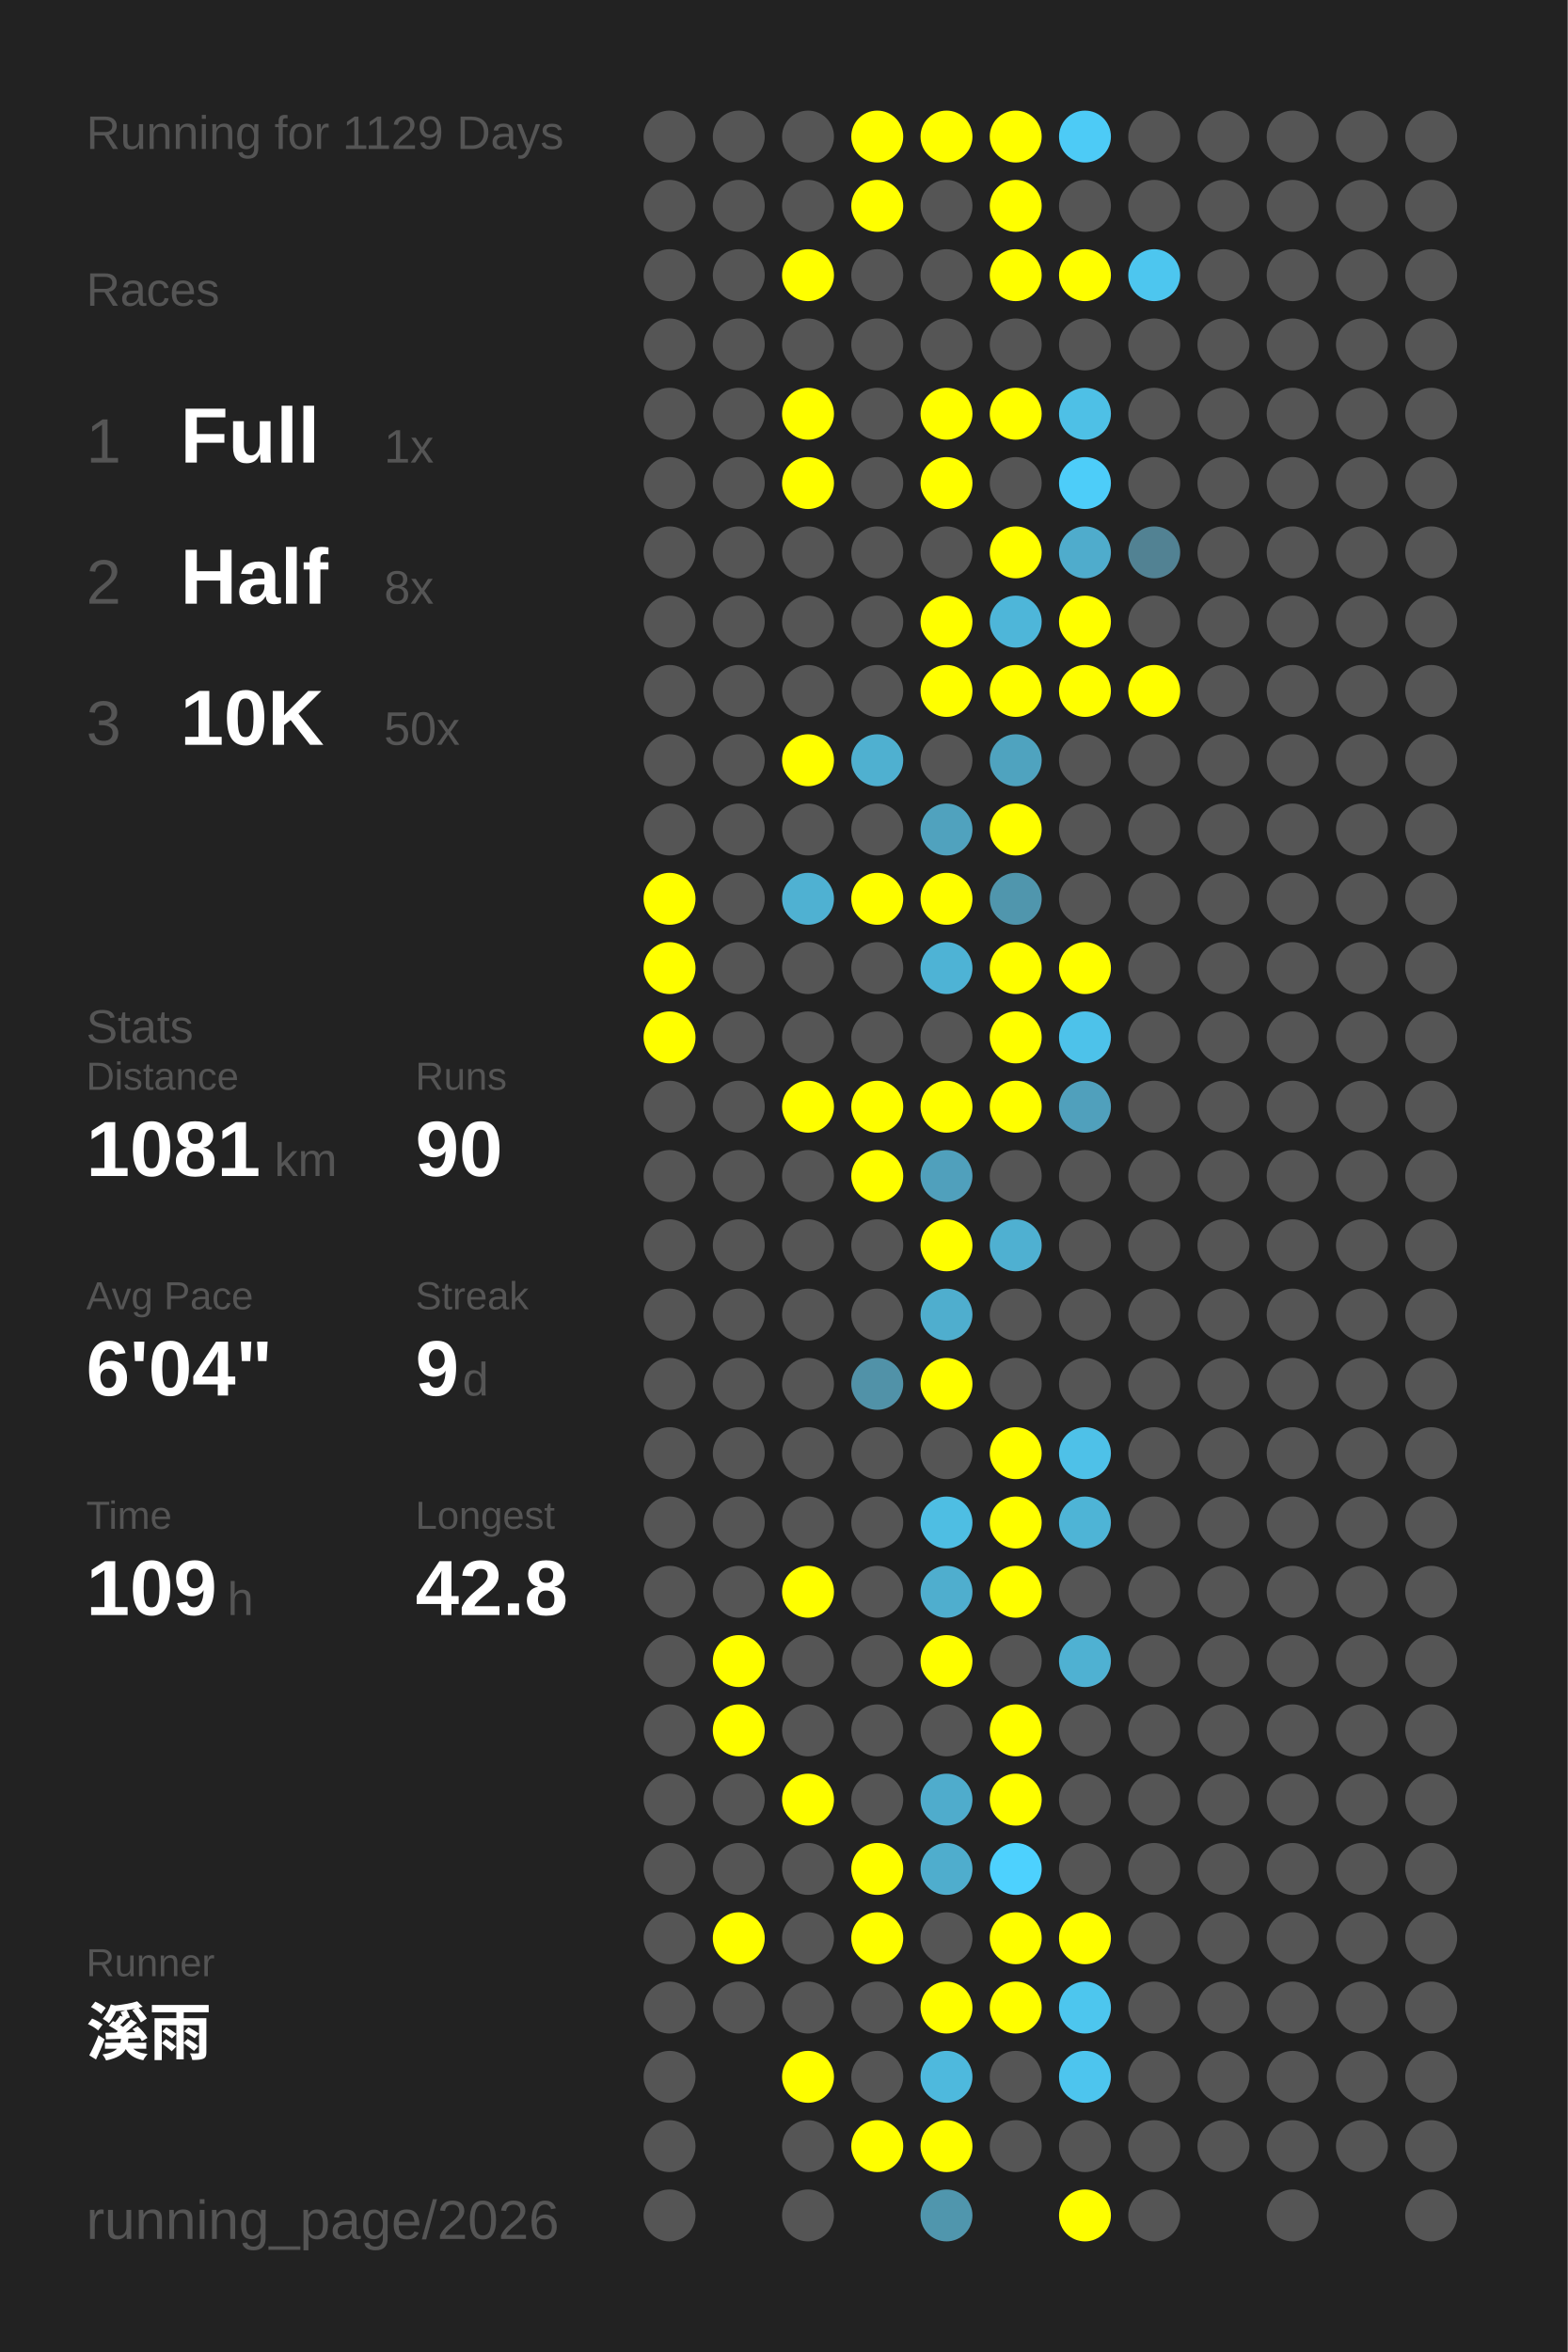
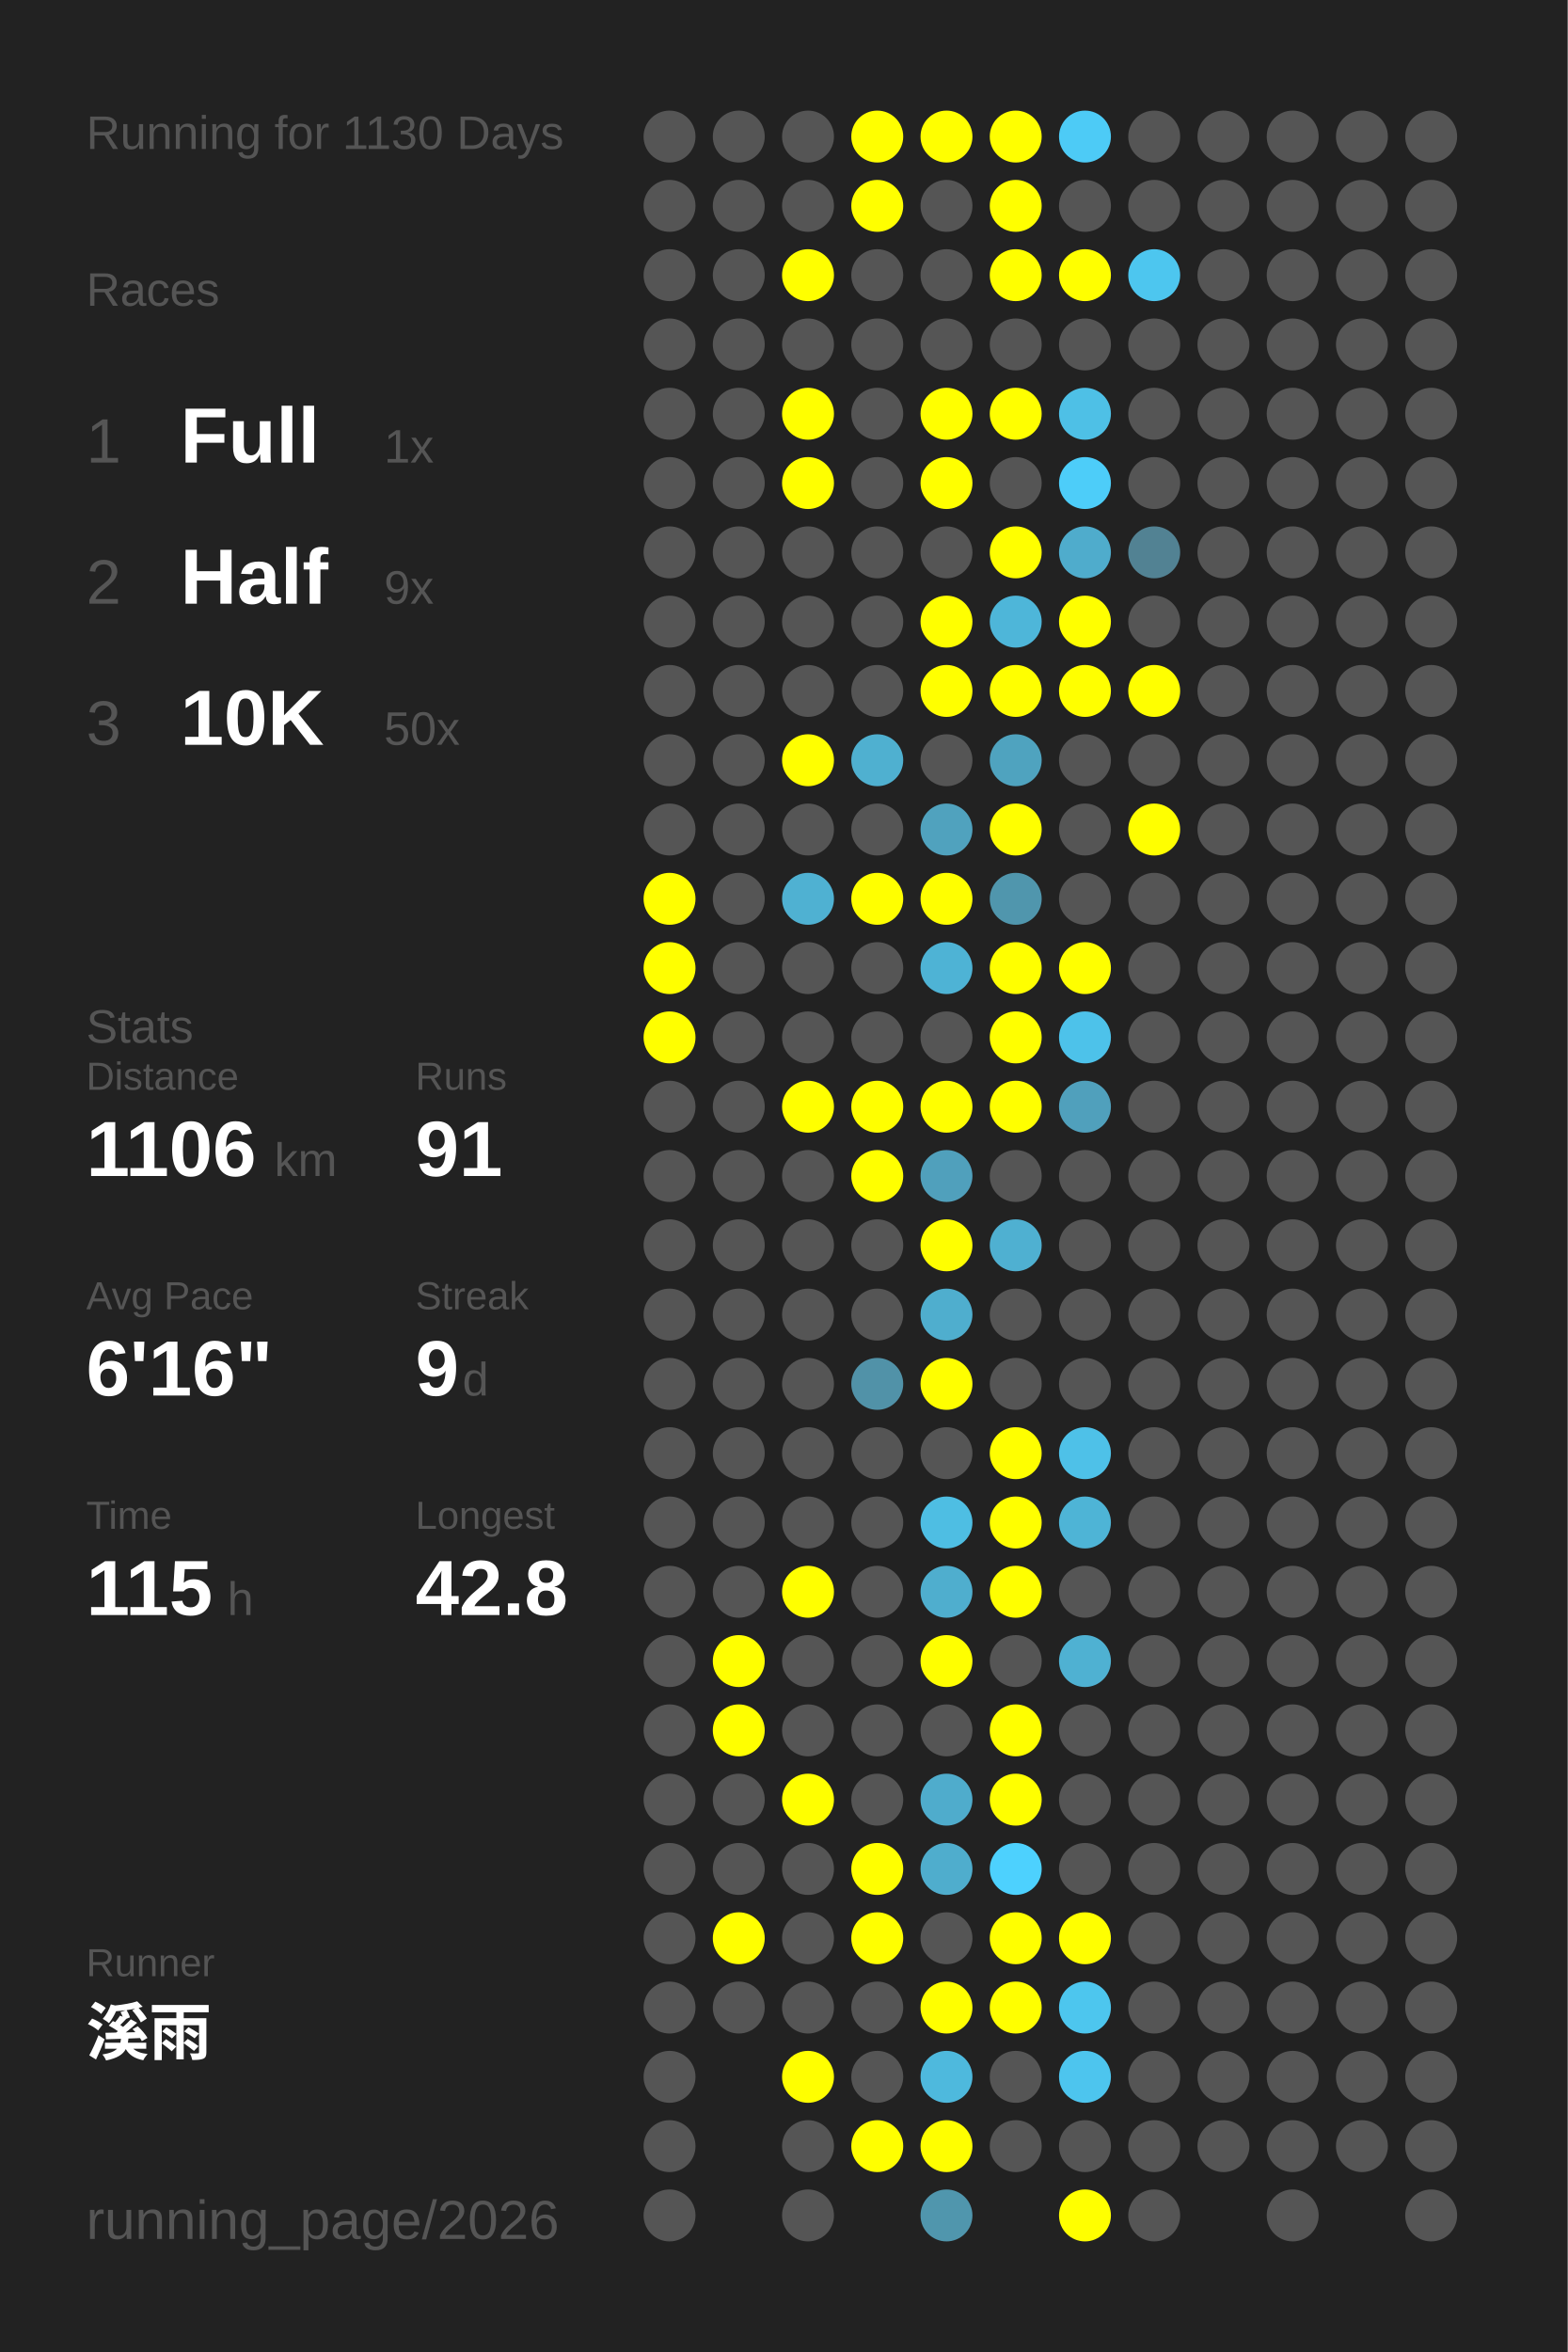
<svg xmlns="http://www.w3.org/2000/svg" baseProfile="full" height="300mm" version="1.1" viewBox="0,0,200,300" width="200mm">
  <defs />
  <rect fill="#222222" height="300" width="200" x="0" y="0" />
-   <text fill="#555555" style="font-size:6px; font-family:Arial;" x="11" y="19">Running for 1129 Days</text>
+   <text fill="#555555" style="font-size:6px; font-family:Arial;" x="11" y="19">Running for 1130 Days</text>
  <text fill="#555555" style="font-size:6px; font-family:Arial;" x="11" y="39">Races</text>
  <text fill="#555555" style="font-size:8px; font-family:Arial;" x="11" y="59">1</text>
  <text fill="#FFFFFF" style="font-size:10px; font-family:Arial; font-weight:bold;" x="23" y="59">Full</text>
  <text fill="#555555" style="font-size:6px; font-family:Arial;" x="49" y="59">1x</text>
  <text fill="#555555" style="font-size:8px; font-family:Arial;" x="11" y="77">2</text>
  <text fill="#FFFFFF" style="font-size:10px; font-family:Arial; font-weight:bold;" x="23" y="77">Half</text>
-   <text fill="#555555" style="font-size:6px; font-family:Arial;" x="49" y="77">8x</text>
+   <text fill="#555555" style="font-size:6px; font-family:Arial;" x="49" y="77">9x</text>
  <text fill="#555555" style="font-size:8px; font-family:Arial;" x="11" y="95">3</text>
  <text fill="#FFFFFF" style="font-size:10px; font-family:Arial; font-weight:bold;" x="23" y="95">10K</text>
  <text fill="#555555" style="font-size:6px; font-family:Arial;" x="49" y="95">50x</text>
  <text fill="#555555" style="font-size:6px; font-family:Arial;" x="11" y="133">Stats</text>
  <text fill="#555555" style="font-size:5px; font-family:Arial;" x="11" y="139">Distance</text>
-   <text fill="#FFFFFF" style="font-size:10px; font-family:Arial; font-weight:bold;" x="11" y="150">1081</text>
+   <text fill="#FFFFFF" style="font-size:10px; font-family:Arial; font-weight:bold;" x="11" y="150">1106</text>
  <text fill="#555555" style="font-size:6px; font-family:Arial;" x="35" y="150">km</text>
  <text fill="#555555" style="font-size:5px; font-family:Arial;" x="53" y="139">Runs</text>
-   <text fill="#FFFFFF" style="font-size:10px; font-family:Arial; font-weight:bold;" x="53" y="150">90</text>
+   <text fill="#FFFFFF" style="font-size:10px; font-family:Arial; font-weight:bold;" x="53" y="150">91</text>
  <text fill="#555555" style="font-size:5px; font-family:Arial;" x="11" y="167">Avg Pace</text>
-   <text fill="#FFFFFF" style="font-size:10px; font-family:Arial; font-weight:bold;" x="11" y="178">6'04"</text>
+   <text fill="#FFFFFF" style="font-size:10px; font-family:Arial; font-weight:bold;" x="11" y="178">6'16"</text>
  <text fill="#555555" style="font-size:5px; font-family:Arial;" x="53" y="167">Streak</text>
  <text fill="#FFFFFF" style="font-size:10px; font-family:Arial; font-weight:bold;" x="53" y="178">9</text>
  <text fill="#555555" style="font-size:6px; font-family:Arial;" x="59" y="178">d</text>
  <text fill="#555555" style="font-size:5px; font-family:Arial;" x="11" y="195">Time</text>
-   <text fill="#FFFFFF" style="font-size:10px; font-family:Arial; font-weight:bold;" x="11" y="206">109</text>
+   <text fill="#FFFFFF" style="font-size:10px; font-family:Arial; font-weight:bold;" x="11" y="206">115</text>
  <text fill="#555555" style="font-size:6px; font-family:Arial;" x="29" y="206">h</text>
  <text fill="#555555" style="font-size:5px; font-family:Arial;" x="53" y="195">Longest</text>
  <text fill="#FFFFFF" style="font-size:10px; font-family:Arial; font-weight:bold;" x="53" y="206">42.8</text>
  <text fill="#555555" style="font-size:5px; font-family:Arial;" x="11" y="252.065">Runner</text>
  <text fill="#FFFFFF" style="font-size:8px; font-family:Arial; font-weight:bold;" x="11" y="262.065">溪雨</text>
  <text fill="#555555" style="font-size:7px; font-family:Arial;" x="11" y="285.581">running_page/2026</text>
  <circle cx="85.417" cy="17.419" fill="#555555" r="3.312" />
  <circle cx="85.417" cy="26.258" fill="#555555" r="3.312" />
  <circle cx="85.417" cy="35.097" fill="#555555" r="3.312" />
  <circle cx="85.417" cy="43.935" fill="#555555" r="3.312" />
  <circle cx="85.417" cy="52.774" fill="#555555" r="3.312" />
  <circle cx="85.417" cy="61.613" fill="#555555" r="3.312" />
  <circle cx="85.417" cy="70.452" fill="#555555" r="3.312" />
  <circle cx="85.417" cy="79.29" fill="#555555" r="3.312" />
  <circle cx="85.417" cy="88.129" fill="#555555" r="3.312" />
  <circle cx="85.417" cy="96.968" fill="#555555" r="3.312" />
  <circle cx="85.417" cy="105.806" fill="#555555" r="3.312" />
  <circle cx="85.417" cy="114.645" fill="#FFFF00" r="3.312" />
  <circle cx="85.417" cy="123.484" fill="#FFFF00" r="3.312" />
  <circle cx="85.417" cy="132.323" fill="#FFFF00" r="3.312" />
  <circle cx="85.417" cy="141.161" fill="#555555" r="3.312" />
  <circle cx="85.417" cy="150" fill="#555555" r="3.312" />
  <circle cx="85.417" cy="158.839" fill="#555555" r="3.312" />
  <circle cx="85.417" cy="167.677" fill="#555555" r="3.312" />
  <circle cx="85.417" cy="176.516" fill="#555555" r="3.312" />
  <circle cx="85.417" cy="185.355" fill="#555555" r="3.312" />
  <circle cx="85.417" cy="194.194" fill="#555555" r="3.312" />
  <circle cx="85.417" cy="203.032" fill="#555555" r="3.312" />
  <circle cx="85.417" cy="211.871" fill="#555555" r="3.312" />
  <circle cx="85.417" cy="220.71" fill="#555555" r="3.312" />
  <circle cx="85.417" cy="229.548" fill="#555555" r="3.312" />
  <circle cx="85.417" cy="238.387" fill="#555555" r="3.312" />
  <circle cx="85.417" cy="247.226" fill="#555555" r="3.312" />
  <circle cx="85.417" cy="256.065" fill="#555555" r="3.312" />
  <circle cx="85.417" cy="264.903" fill="#555555" r="3.312" />
  <circle cx="85.417" cy="273.742" fill="#555555" r="3.312" />
  <circle cx="85.417" cy="282.581" fill="#555555" r="3.312" />
  <circle cx="94.25" cy="17.419" fill="#555555" r="3.312" />
  <circle cx="94.25" cy="26.258" fill="#555555" r="3.312" />
  <circle cx="94.25" cy="35.097" fill="#555555" r="3.312" />
  <circle cx="94.25" cy="43.935" fill="#555555" r="3.312" />
  <circle cx="94.25" cy="52.774" fill="#555555" r="3.312" />
  <circle cx="94.25" cy="61.613" fill="#555555" r="3.312" />
  <circle cx="94.25" cy="70.452" fill="#555555" r="3.312" />
  <circle cx="94.25" cy="79.29" fill="#555555" r="3.312" />
  <circle cx="94.25" cy="88.129" fill="#555555" r="3.312" />
  <circle cx="94.25" cy="96.968" fill="#555555" r="3.312" />
  <circle cx="94.25" cy="105.806" fill="#555555" r="3.312" />
  <circle cx="94.25" cy="114.645" fill="#555555" r="3.312" />
  <circle cx="94.25" cy="123.484" fill="#555555" r="3.312" />
  <circle cx="94.25" cy="132.323" fill="#555555" r="3.312" />
  <circle cx="94.25" cy="141.161" fill="#555555" r="3.312" />
  <circle cx="94.25" cy="150" fill="#555555" r="3.312" />
  <circle cx="94.25" cy="158.839" fill="#555555" r="3.312" />
  <circle cx="94.25" cy="167.677" fill="#555555" r="3.312" />
  <circle cx="94.25" cy="176.516" fill="#555555" r="3.312" />
  <circle cx="94.25" cy="185.355" fill="#555555" r="3.312" />
  <circle cx="94.25" cy="194.194" fill="#555555" r="3.312" />
  <circle cx="94.25" cy="203.032" fill="#555555" r="3.312" />
  <circle cx="94.25" cy="211.871" fill="#FFFF00" r="3.312" />
  <circle cx="94.25" cy="220.71" fill="#FFFF00" r="3.312" />
  <circle cx="94.25" cy="229.548" fill="#555555" r="3.312" />
  <circle cx="94.25" cy="238.387" fill="#555555" r="3.312" />
  <circle cx="94.25" cy="247.226" fill="#FFFF00" r="3.312" />
  <circle cx="94.25" cy="256.065" fill="#555555" r="3.312" />
  <circle cx="103.083" cy="17.419" fill="#555555" r="3.312" />
  <circle cx="103.083" cy="26.258" fill="#555555" r="3.312" />
  <circle cx="103.083" cy="35.097" fill="#FFFF00" r="3.312" />
  <circle cx="103.083" cy="43.935" fill="#555555" r="3.312" />
  <circle cx="103.083" cy="52.774" fill="#FFFF00" r="3.312" />
  <circle cx="103.083" cy="61.613" fill="#FFFF00" r="3.312" />
  <circle cx="103.083" cy="70.452" fill="#555555" r="3.312" />
  <circle cx="103.083" cy="79.29" fill="#555555" r="3.312" />
  <circle cx="103.083" cy="88.129" fill="#555555" r="3.312" />
  <circle cx="103.083" cy="96.968" fill="#FFFF00" r="3.312" />
  <circle cx="103.083" cy="105.806" fill="#555555" r="3.312" />
  <circle cx="103.083" cy="114.645" fill="#4fb1d2" r="3.312" />
  <circle cx="103.083" cy="123.484" fill="#555555" r="3.312" />
  <circle cx="103.083" cy="132.323" fill="#555555" r="3.312" />
  <circle cx="103.083" cy="141.161" fill="#FFFF00" r="3.312" />
  <circle cx="103.083" cy="150" fill="#555555" r="3.312" />
  <circle cx="103.083" cy="158.839" fill="#555555" r="3.312" />
  <circle cx="103.083" cy="167.677" fill="#555555" r="3.312" />
  <circle cx="103.083" cy="176.516" fill="#555555" r="3.312" />
  <circle cx="103.083" cy="185.355" fill="#555555" r="3.312" />
  <circle cx="103.083" cy="194.194" fill="#555555" r="3.312" />
  <circle cx="103.083" cy="203.032" fill="#FFFF00" r="3.312" />
  <circle cx="103.083" cy="211.871" fill="#555555" r="3.312" />
  <circle cx="103.083" cy="220.71" fill="#555555" r="3.312" />
  <circle cx="103.083" cy="229.548" fill="#FFFF00" r="3.312" />
  <circle cx="103.083" cy="238.387" fill="#555555" r="3.312" />
  <circle cx="103.083" cy="247.226" fill="#555555" r="3.312" />
  <circle cx="103.083" cy="256.065" fill="#555555" r="3.312" />
  <circle cx="103.083" cy="264.903" fill="#FFFF00" r="3.312" />
  <circle cx="103.083" cy="273.742" fill="#555555" r="3.312" />
  <circle cx="103.083" cy="282.581" fill="#555555" r="3.312" />
  <circle cx="111.917" cy="17.419" fill="#FFFF00" r="3.312" />
  <circle cx="111.917" cy="26.258" fill="#FFFF00" r="3.312" />
  <circle cx="111.917" cy="35.097" fill="#555555" r="3.312" />
  <circle cx="111.917" cy="43.935" fill="#555555" r="3.312" />
  <circle cx="111.917" cy="52.774" fill="#555555" r="3.312" />
  <circle cx="111.917" cy="61.613" fill="#555555" r="3.312" />
  <circle cx="111.917" cy="70.452" fill="#555555" r="3.312" />
  <circle cx="111.917" cy="79.29" fill="#555555" r="3.312" />
  <circle cx="111.917" cy="88.129" fill="#555555" r="3.312" />
  <circle cx="111.917" cy="96.968" fill="#4fb0d0" r="3.312" />
  <circle cx="111.917" cy="105.806" fill="#555555" r="3.312" />
  <circle cx="111.917" cy="114.645" fill="#FFFF00" r="3.312" />
  <circle cx="111.917" cy="123.484" fill="#555555" r="3.312" />
  <circle cx="111.917" cy="132.323" fill="#555555" r="3.312" />
  <circle cx="111.917" cy="141.161" fill="#FFFF00" r="3.312" />
  <circle cx="111.917" cy="150" fill="#FFFF00" r="3.312" />
  <circle cx="111.917" cy="158.839" fill="#555555" r="3.312" />
  <circle cx="111.917" cy="167.677" fill="#555555" r="3.312" />
  <circle cx="111.917" cy="176.516" fill="#5192a8" r="3.312" />
  <circle cx="111.917" cy="185.355" fill="#555555" r="3.312" />
  <circle cx="111.917" cy="194.194" fill="#555555" r="3.312" />
  <circle cx="111.917" cy="203.032" fill="#555555" r="3.312" />
  <circle cx="111.917" cy="211.871" fill="#555555" r="3.312" />
  <circle cx="111.917" cy="220.71" fill="#555555" r="3.312" />
  <circle cx="111.917" cy="229.548" fill="#555555" r="3.312" />
  <circle cx="111.917" cy="238.387" fill="#FFFF00" r="3.312" />
  <circle cx="111.917" cy="247.226" fill="#FFFF00" r="3.312" />
  <circle cx="111.917" cy="256.065" fill="#555555" r="3.312" />
  <circle cx="111.917" cy="264.903" fill="#555555" r="3.312" />
  <circle cx="111.917" cy="273.742" fill="#FFFF00" r="3.312" />
  <circle cx="120.75" cy="17.419" fill="#FFFF00" r="3.312" />
  <circle cx="120.75" cy="26.258" fill="#555555" r="3.312" />
  <circle cx="120.75" cy="35.097" fill="#555555" r="3.312" />
  <circle cx="120.75" cy="43.935" fill="#555555" r="3.312" />
  <circle cx="120.75" cy="52.774" fill="#FFFF00" r="3.312" />
  <circle cx="120.75" cy="61.613" fill="#FFFF00" r="3.312" />
  <circle cx="120.75" cy="70.452" fill="#555555" r="3.312" />
  <circle cx="120.75" cy="79.29" fill="#FFFF00" r="3.312" />
  <circle cx="120.75" cy="88.129" fill="#FFFF00" r="3.312" />
  <circle cx="120.75" cy="96.968" fill="#555555" r="3.312" />
  <circle cx="120.75" cy="105.806" fill="#50a2be" r="3.312" />
  <circle cx="120.75" cy="114.645" fill="#FFFF00" r="3.312" />
  <circle cx="120.75" cy="123.484" fill="#4eb3d5" r="3.312" />
  <circle cx="120.75" cy="132.323" fill="#555555" r="3.312" />
  <circle cx="120.75" cy="141.161" fill="#FFFF00" r="3.312" />
  <circle cx="120.75" cy="150" fill="#50a0bc" r="3.312" />
  <circle cx="120.75" cy="158.839" fill="#FFFF00" r="3.312" />
  <circle cx="120.75" cy="167.677" fill="#4faece" r="3.312" />
  <circle cx="120.75" cy="176.516" fill="#FFFF00" r="3.312" />
  <circle cx="120.75" cy="185.355" fill="#555555" r="3.312" />
  <circle cx="120.75" cy="194.194" fill="#4ebee3" r="3.312" />
  <circle cx="120.75" cy="203.032" fill="#4faece" r="3.312" />
  <circle cx="120.75" cy="211.871" fill="#FFFF00" r="3.312" />
  <circle cx="120.75" cy="220.71" fill="#555555" r="3.312" />
  <circle cx="120.75" cy="229.548" fill="#4faccc" r="3.312" />
  <circle cx="120.75" cy="238.387" fill="#4fadcd" r="3.312" />
  <circle cx="120.75" cy="247.226" fill="#555555" r="3.312" />
  <circle cx="120.75" cy="256.065" fill="#FFFF00" r="3.312" />
  <circle cx="120.75" cy="264.903" fill="#4eb9dd" r="3.312" />
  <circle cx="120.75" cy="273.742" fill="#FFFF00" r="3.312" />
  <circle cx="120.75" cy="282.581" fill="#5096ad" r="3.312" />
  <circle cx="129.583" cy="17.419" fill="#FFFF00" r="3.312" />
  <circle cx="129.583" cy="26.258" fill="#FFFF00" r="3.312" />
  <circle cx="129.583" cy="35.097" fill="#FFFF00" r="3.312" />
  <circle cx="129.583" cy="43.935" fill="#555555" r="3.312" />
  <circle cx="129.583" cy="52.774" fill="#FFFF00" r="3.312" />
  <circle cx="129.583" cy="61.613" fill="#555555" r="3.312" />
  <circle cx="129.583" cy="70.452" fill="#FFFF00" r="3.312" />
  <circle cx="129.583" cy="79.29" fill="#4eb6d9" r="3.312" />
  <circle cx="129.583" cy="88.129" fill="#FFFF00" r="3.312" />
  <circle cx="129.583" cy="96.968" fill="#4fa3bf" r="3.312" />
  <circle cx="129.583" cy="105.806" fill="#FFFF00" r="3.312" />
  <circle cx="129.583" cy="114.645" fill="#5096ad" r="3.312" />
  <circle cx="129.583" cy="123.484" fill="#FFFF00" r="3.312" />
  <circle cx="129.583" cy="132.323" fill="#FFFF00" r="3.312" />
  <circle cx="129.583" cy="141.161" fill="#FFFF00" r="3.312" />
  <circle cx="129.583" cy="150" fill="#555555" r="3.312" />
  <circle cx="129.583" cy="158.839" fill="#4fb0d1" r="3.312" />
  <circle cx="129.583" cy="167.677" fill="#555555" r="3.312" />
  <circle cx="129.583" cy="176.516" fill="#555555" r="3.312" />
  <circle cx="129.583" cy="185.355" fill="#FFFF00" r="3.312" />
  <circle cx="129.583" cy="194.194" fill="#FFFF00" r="3.312" />
  <circle cx="129.583" cy="203.032" fill="#FFFF00" r="3.312" />
  <circle cx="129.583" cy="211.871" fill="#555555" r="3.312" />
  <circle cx="129.583" cy="220.71" fill="#FFFF00" r="3.312" />
  <circle cx="129.583" cy="229.548" fill="#FFFF00" r="3.312" />
  <circle cx="129.583" cy="238.387" fill="#4dd1fe" r="3.312" />
  <circle cx="129.583" cy="247.226" fill="#FFFF00" r="3.312" />
  <circle cx="129.583" cy="256.065" fill="#FFFF00" r="3.312" />
  <circle cx="129.583" cy="264.903" fill="#555555" r="3.312" />
  <circle cx="129.583" cy="273.742" fill="#555555" r="3.312" />
  <circle cx="138.417" cy="17.419" fill="#4dcbf6" r="3.312" />
  <circle cx="138.417" cy="26.258" fill="#555555" r="3.312" />
  <circle cx="138.417" cy="35.097" fill="#FFFF00" r="3.312" />
  <circle cx="138.417" cy="43.935" fill="#555555" r="3.312" />
  <circle cx="138.417" cy="52.774" fill="#4ec0e6" r="3.312" />
  <circle cx="138.417" cy="61.613" fill="#4dcdf9" r="3.312" />
  <circle cx="138.417" cy="70.452" fill="#4faccc" r="3.312" />
  <circle cx="138.417" cy="79.29" fill="#FFFF00" r="3.312" />
  <circle cx="138.417" cy="88.129" fill="#FFFF00" r="3.312" />
  <circle cx="138.417" cy="96.968" fill="#555555" r="3.312" />
  <circle cx="138.417" cy="105.806" fill="#555555" r="3.312" />
  <circle cx="138.417" cy="114.645" fill="#555555" r="3.312" />
  <circle cx="138.417" cy="123.484" fill="#FFFF00" r="3.312" />
  <circle cx="138.417" cy="132.323" fill="#4dc2ea" r="3.312" />
  <circle cx="138.417" cy="141.161" fill="#50a0bc" r="3.312" />
  <circle cx="138.417" cy="150" fill="#555555" r="3.312" />
  <circle cx="138.417" cy="158.839" fill="#555555" r="3.312" />
  <circle cx="138.417" cy="167.677" fill="#555555" r="3.312" />
  <circle cx="138.417" cy="176.516" fill="#555555" r="3.312" />
  <circle cx="138.417" cy="185.355" fill="#4ec1e8" r="3.312" />
  <circle cx="138.417" cy="194.194" fill="#4eb4d6" r="3.312" />
  <circle cx="138.417" cy="203.032" fill="#555555" r="3.312" />
  <circle cx="138.417" cy="211.871" fill="#4fb1d2" r="3.312" />
  <circle cx="138.417" cy="220.71" fill="#555555" r="3.312" />
  <circle cx="138.417" cy="229.548" fill="#555555" r="3.312" />
  <circle cx="138.417" cy="238.387" fill="#555555" r="3.312" />
  <circle cx="138.417" cy="247.226" fill="#FFFF00" r="3.312" />
  <circle cx="138.417" cy="256.065" fill="#4dc6ee" r="3.312" />
  <circle cx="138.417" cy="264.903" fill="#4dc5ee" r="3.312" />
  <circle cx="138.417" cy="273.742" fill="#555555" r="3.312" />
  <circle cx="138.417" cy="282.581" fill="#FFFF00" r="3.312" />
  <circle cx="147.25" cy="17.419" fill="#555555" r="3.312" />
  <circle cx="147.25" cy="26.258" fill="#555555" r="3.312" />
  <circle cx="147.25" cy="35.097" fill="#4dc6ef" r="3.312" />
  <circle cx="147.25" cy="43.935" fill="#555555" r="3.312" />
  <circle cx="147.25" cy="52.774" fill="#555555" r="3.312" />
  <circle cx="147.25" cy="61.613" fill="#555555" r="3.312" />
  <circle cx="147.25" cy="70.452" fill="#528293" r="3.312" />
  <circle cx="147.25" cy="79.29" fill="#555555" r="3.312" />
  <circle cx="147.25" cy="88.129" fill="#FFFF00" r="3.312" />
  <circle cx="147.25" cy="96.968" fill="#555555" r="3.312" />
-   <circle cx="147.25" cy="105.806" fill="#555555" r="3.312" />
+   <circle cx="147.25" cy="105.806" fill="#FFFF00" r="3.312" />
  <circle cx="147.25" cy="114.645" fill="#555555" r="3.312" />
  <circle cx="147.25" cy="123.484" fill="#555555" r="3.312" />
  <circle cx="147.25" cy="132.323" fill="#555555" r="3.312" />
  <circle cx="147.25" cy="141.161" fill="#555555" r="3.312" />
  <circle cx="147.25" cy="150" fill="#555555" r="3.312" />
  <circle cx="147.25" cy="158.839" fill="#555555" r="3.312" />
  <circle cx="147.25" cy="167.677" fill="#555555" r="3.312" />
  <circle cx="147.25" cy="176.516" fill="#555555" r="3.312" />
  <circle cx="147.25" cy="185.355" fill="#555555" r="3.312" />
  <circle cx="147.25" cy="194.194" fill="#555555" r="3.312" />
  <circle cx="147.25" cy="203.032" fill="#555555" r="3.312" />
  <circle cx="147.25" cy="211.871" fill="#555555" r="3.312" />
  <circle cx="147.25" cy="220.71" fill="#555555" r="3.312" />
  <circle cx="147.25" cy="229.548" fill="#555555" r="3.312" />
  <circle cx="147.25" cy="238.387" fill="#555555" r="3.312" />
  <circle cx="147.25" cy="247.226" fill="#555555" r="3.312" />
  <circle cx="147.25" cy="256.065" fill="#555555" r="3.312" />
  <circle cx="147.25" cy="264.903" fill="#555555" r="3.312" />
  <circle cx="147.25" cy="273.742" fill="#555555" r="3.312" />
  <circle cx="147.25" cy="282.581" fill="#555555" r="3.312" />
  <circle cx="156.083" cy="17.419" fill="#555555" r="3.312" />
  <circle cx="156.083" cy="26.258" fill="#555555" r="3.312" />
  <circle cx="156.083" cy="35.097" fill="#555555" r="3.312" />
  <circle cx="156.083" cy="43.935" fill="#555555" r="3.312" />
  <circle cx="156.083" cy="52.774" fill="#555555" r="3.312" />
  <circle cx="156.083" cy="61.613" fill="#555555" r="3.312" />
  <circle cx="156.083" cy="70.452" fill="#555555" r="3.312" />
  <circle cx="156.083" cy="79.29" fill="#555555" r="3.312" />
  <circle cx="156.083" cy="88.129" fill="#555555" r="3.312" />
  <circle cx="156.083" cy="96.968" fill="#555555" r="3.312" />
  <circle cx="156.083" cy="105.806" fill="#555555" r="3.312" />
  <circle cx="156.083" cy="114.645" fill="#555555" r="3.312" />
  <circle cx="156.083" cy="123.484" fill="#555555" r="3.312" />
  <circle cx="156.083" cy="132.323" fill="#555555" r="3.312" />
  <circle cx="156.083" cy="141.161" fill="#555555" r="3.312" />
  <circle cx="156.083" cy="150" fill="#555555" r="3.312" />
  <circle cx="156.083" cy="158.839" fill="#555555" r="3.312" />
  <circle cx="156.083" cy="167.677" fill="#555555" r="3.312" />
  <circle cx="156.083" cy="176.516" fill="#555555" r="3.312" />
  <circle cx="156.083" cy="185.355" fill="#555555" r="3.312" />
  <circle cx="156.083" cy="194.194" fill="#555555" r="3.312" />
  <circle cx="156.083" cy="203.032" fill="#555555" r="3.312" />
  <circle cx="156.083" cy="211.871" fill="#555555" r="3.312" />
  <circle cx="156.083" cy="220.71" fill="#555555" r="3.312" />
  <circle cx="156.083" cy="229.548" fill="#555555" r="3.312" />
  <circle cx="156.083" cy="238.387" fill="#555555" r="3.312" />
  <circle cx="156.083" cy="247.226" fill="#555555" r="3.312" />
  <circle cx="156.083" cy="256.065" fill="#555555" r="3.312" />
  <circle cx="156.083" cy="264.903" fill="#555555" r="3.312" />
  <circle cx="156.083" cy="273.742" fill="#555555" r="3.312" />
  <circle cx="164.917" cy="17.419" fill="#555555" r="3.312" />
  <circle cx="164.917" cy="26.258" fill="#555555" r="3.312" />
  <circle cx="164.917" cy="35.097" fill="#555555" r="3.312" />
  <circle cx="164.917" cy="43.935" fill="#555555" r="3.312" />
  <circle cx="164.917" cy="52.774" fill="#555555" r="3.312" />
  <circle cx="164.917" cy="61.613" fill="#555555" r="3.312" />
  <circle cx="164.917" cy="70.452" fill="#555555" r="3.312" />
  <circle cx="164.917" cy="79.29" fill="#555555" r="3.312" />
  <circle cx="164.917" cy="88.129" fill="#555555" r="3.312" />
  <circle cx="164.917" cy="96.968" fill="#555555" r="3.312" />
  <circle cx="164.917" cy="105.806" fill="#555555" r="3.312" />
  <circle cx="164.917" cy="114.645" fill="#555555" r="3.312" />
  <circle cx="164.917" cy="123.484" fill="#555555" r="3.312" />
  <circle cx="164.917" cy="132.323" fill="#555555" r="3.312" />
  <circle cx="164.917" cy="141.161" fill="#555555" r="3.312" />
  <circle cx="164.917" cy="150" fill="#555555" r="3.312" />
  <circle cx="164.917" cy="158.839" fill="#555555" r="3.312" />
  <circle cx="164.917" cy="167.677" fill="#555555" r="3.312" />
  <circle cx="164.917" cy="176.516" fill="#555555" r="3.312" />
  <circle cx="164.917" cy="185.355" fill="#555555" r="3.312" />
  <circle cx="164.917" cy="194.194" fill="#555555" r="3.312" />
  <circle cx="164.917" cy="203.032" fill="#555555" r="3.312" />
  <circle cx="164.917" cy="211.871" fill="#555555" r="3.312" />
  <circle cx="164.917" cy="220.71" fill="#555555" r="3.312" />
  <circle cx="164.917" cy="229.548" fill="#555555" r="3.312" />
  <circle cx="164.917" cy="238.387" fill="#555555" r="3.312" />
  <circle cx="164.917" cy="247.226" fill="#555555" r="3.312" />
  <circle cx="164.917" cy="256.065" fill="#555555" r="3.312" />
  <circle cx="164.917" cy="264.903" fill="#555555" r="3.312" />
  <circle cx="164.917" cy="273.742" fill="#555555" r="3.312" />
  <circle cx="164.917" cy="282.581" fill="#555555" r="3.312" />
  <circle cx="173.75" cy="17.419" fill="#555555" r="3.312" />
  <circle cx="173.75" cy="26.258" fill="#555555" r="3.312" />
  <circle cx="173.75" cy="35.097" fill="#555555" r="3.312" />
  <circle cx="173.75" cy="43.935" fill="#555555" r="3.312" />
  <circle cx="173.75" cy="52.774" fill="#555555" r="3.312" />
  <circle cx="173.75" cy="61.613" fill="#555555" r="3.312" />
  <circle cx="173.75" cy="70.452" fill="#555555" r="3.312" />
  <circle cx="173.75" cy="79.29" fill="#555555" r="3.312" />
  <circle cx="173.75" cy="88.129" fill="#555555" r="3.312" />
  <circle cx="173.75" cy="96.968" fill="#555555" r="3.312" />
  <circle cx="173.75" cy="105.806" fill="#555555" r="3.312" />
  <circle cx="173.75" cy="114.645" fill="#555555" r="3.312" />
  <circle cx="173.75" cy="123.484" fill="#555555" r="3.312" />
  <circle cx="173.75" cy="132.323" fill="#555555" r="3.312" />
  <circle cx="173.75" cy="141.161" fill="#555555" r="3.312" />
  <circle cx="173.75" cy="150" fill="#555555" r="3.312" />
  <circle cx="173.75" cy="158.839" fill="#555555" r="3.312" />
  <circle cx="173.75" cy="167.677" fill="#555555" r="3.312" />
  <circle cx="173.75" cy="176.516" fill="#555555" r="3.312" />
  <circle cx="173.75" cy="185.355" fill="#555555" r="3.312" />
  <circle cx="173.75" cy="194.194" fill="#555555" r="3.312" />
  <circle cx="173.75" cy="203.032" fill="#555555" r="3.312" />
  <circle cx="173.75" cy="211.871" fill="#555555" r="3.312" />
  <circle cx="173.75" cy="220.71" fill="#555555" r="3.312" />
  <circle cx="173.75" cy="229.548" fill="#555555" r="3.312" />
  <circle cx="173.75" cy="238.387" fill="#555555" r="3.312" />
  <circle cx="173.75" cy="247.226" fill="#555555" r="3.312" />
  <circle cx="173.75" cy="256.065" fill="#555555" r="3.312" />
  <circle cx="173.75" cy="264.903" fill="#555555" r="3.312" />
  <circle cx="173.75" cy="273.742" fill="#555555" r="3.312" />
  <circle cx="182.583" cy="17.419" fill="#555555" r="3.312" />
  <circle cx="182.583" cy="26.258" fill="#555555" r="3.312" />
  <circle cx="182.583" cy="35.097" fill="#555555" r="3.312" />
  <circle cx="182.583" cy="43.935" fill="#555555" r="3.312" />
  <circle cx="182.583" cy="52.774" fill="#555555" r="3.312" />
  <circle cx="182.583" cy="61.613" fill="#555555" r="3.312" />
  <circle cx="182.583" cy="70.452" fill="#555555" r="3.312" />
  <circle cx="182.583" cy="79.29" fill="#555555" r="3.312" />
  <circle cx="182.583" cy="88.129" fill="#555555" r="3.312" />
  <circle cx="182.583" cy="96.968" fill="#555555" r="3.312" />
  <circle cx="182.583" cy="105.806" fill="#555555" r="3.312" />
  <circle cx="182.583" cy="114.645" fill="#555555" r="3.312" />
  <circle cx="182.583" cy="123.484" fill="#555555" r="3.312" />
  <circle cx="182.583" cy="132.323" fill="#555555" r="3.312" />
  <circle cx="182.583" cy="141.161" fill="#555555" r="3.312" />
  <circle cx="182.583" cy="150" fill="#555555" r="3.312" />
  <circle cx="182.583" cy="158.839" fill="#555555" r="3.312" />
  <circle cx="182.583" cy="167.677" fill="#555555" r="3.312" />
  <circle cx="182.583" cy="176.516" fill="#555555" r="3.312" />
  <circle cx="182.583" cy="185.355" fill="#555555" r="3.312" />
  <circle cx="182.583" cy="194.194" fill="#555555" r="3.312" />
  <circle cx="182.583" cy="203.032" fill="#555555" r="3.312" />
  <circle cx="182.583" cy="211.871" fill="#555555" r="3.312" />
  <circle cx="182.583" cy="220.71" fill="#555555" r="3.312" />
  <circle cx="182.583" cy="229.548" fill="#555555" r="3.312" />
  <circle cx="182.583" cy="238.387" fill="#555555" r="3.312" />
  <circle cx="182.583" cy="247.226" fill="#555555" r="3.312" />
  <circle cx="182.583" cy="256.065" fill="#555555" r="3.312" />
  <circle cx="182.583" cy="264.903" fill="#555555" r="3.312" />
  <circle cx="182.583" cy="273.742" fill="#555555" r="3.312" />
  <circle cx="182.583" cy="282.581" fill="#555555" r="3.312" />
</svg>
